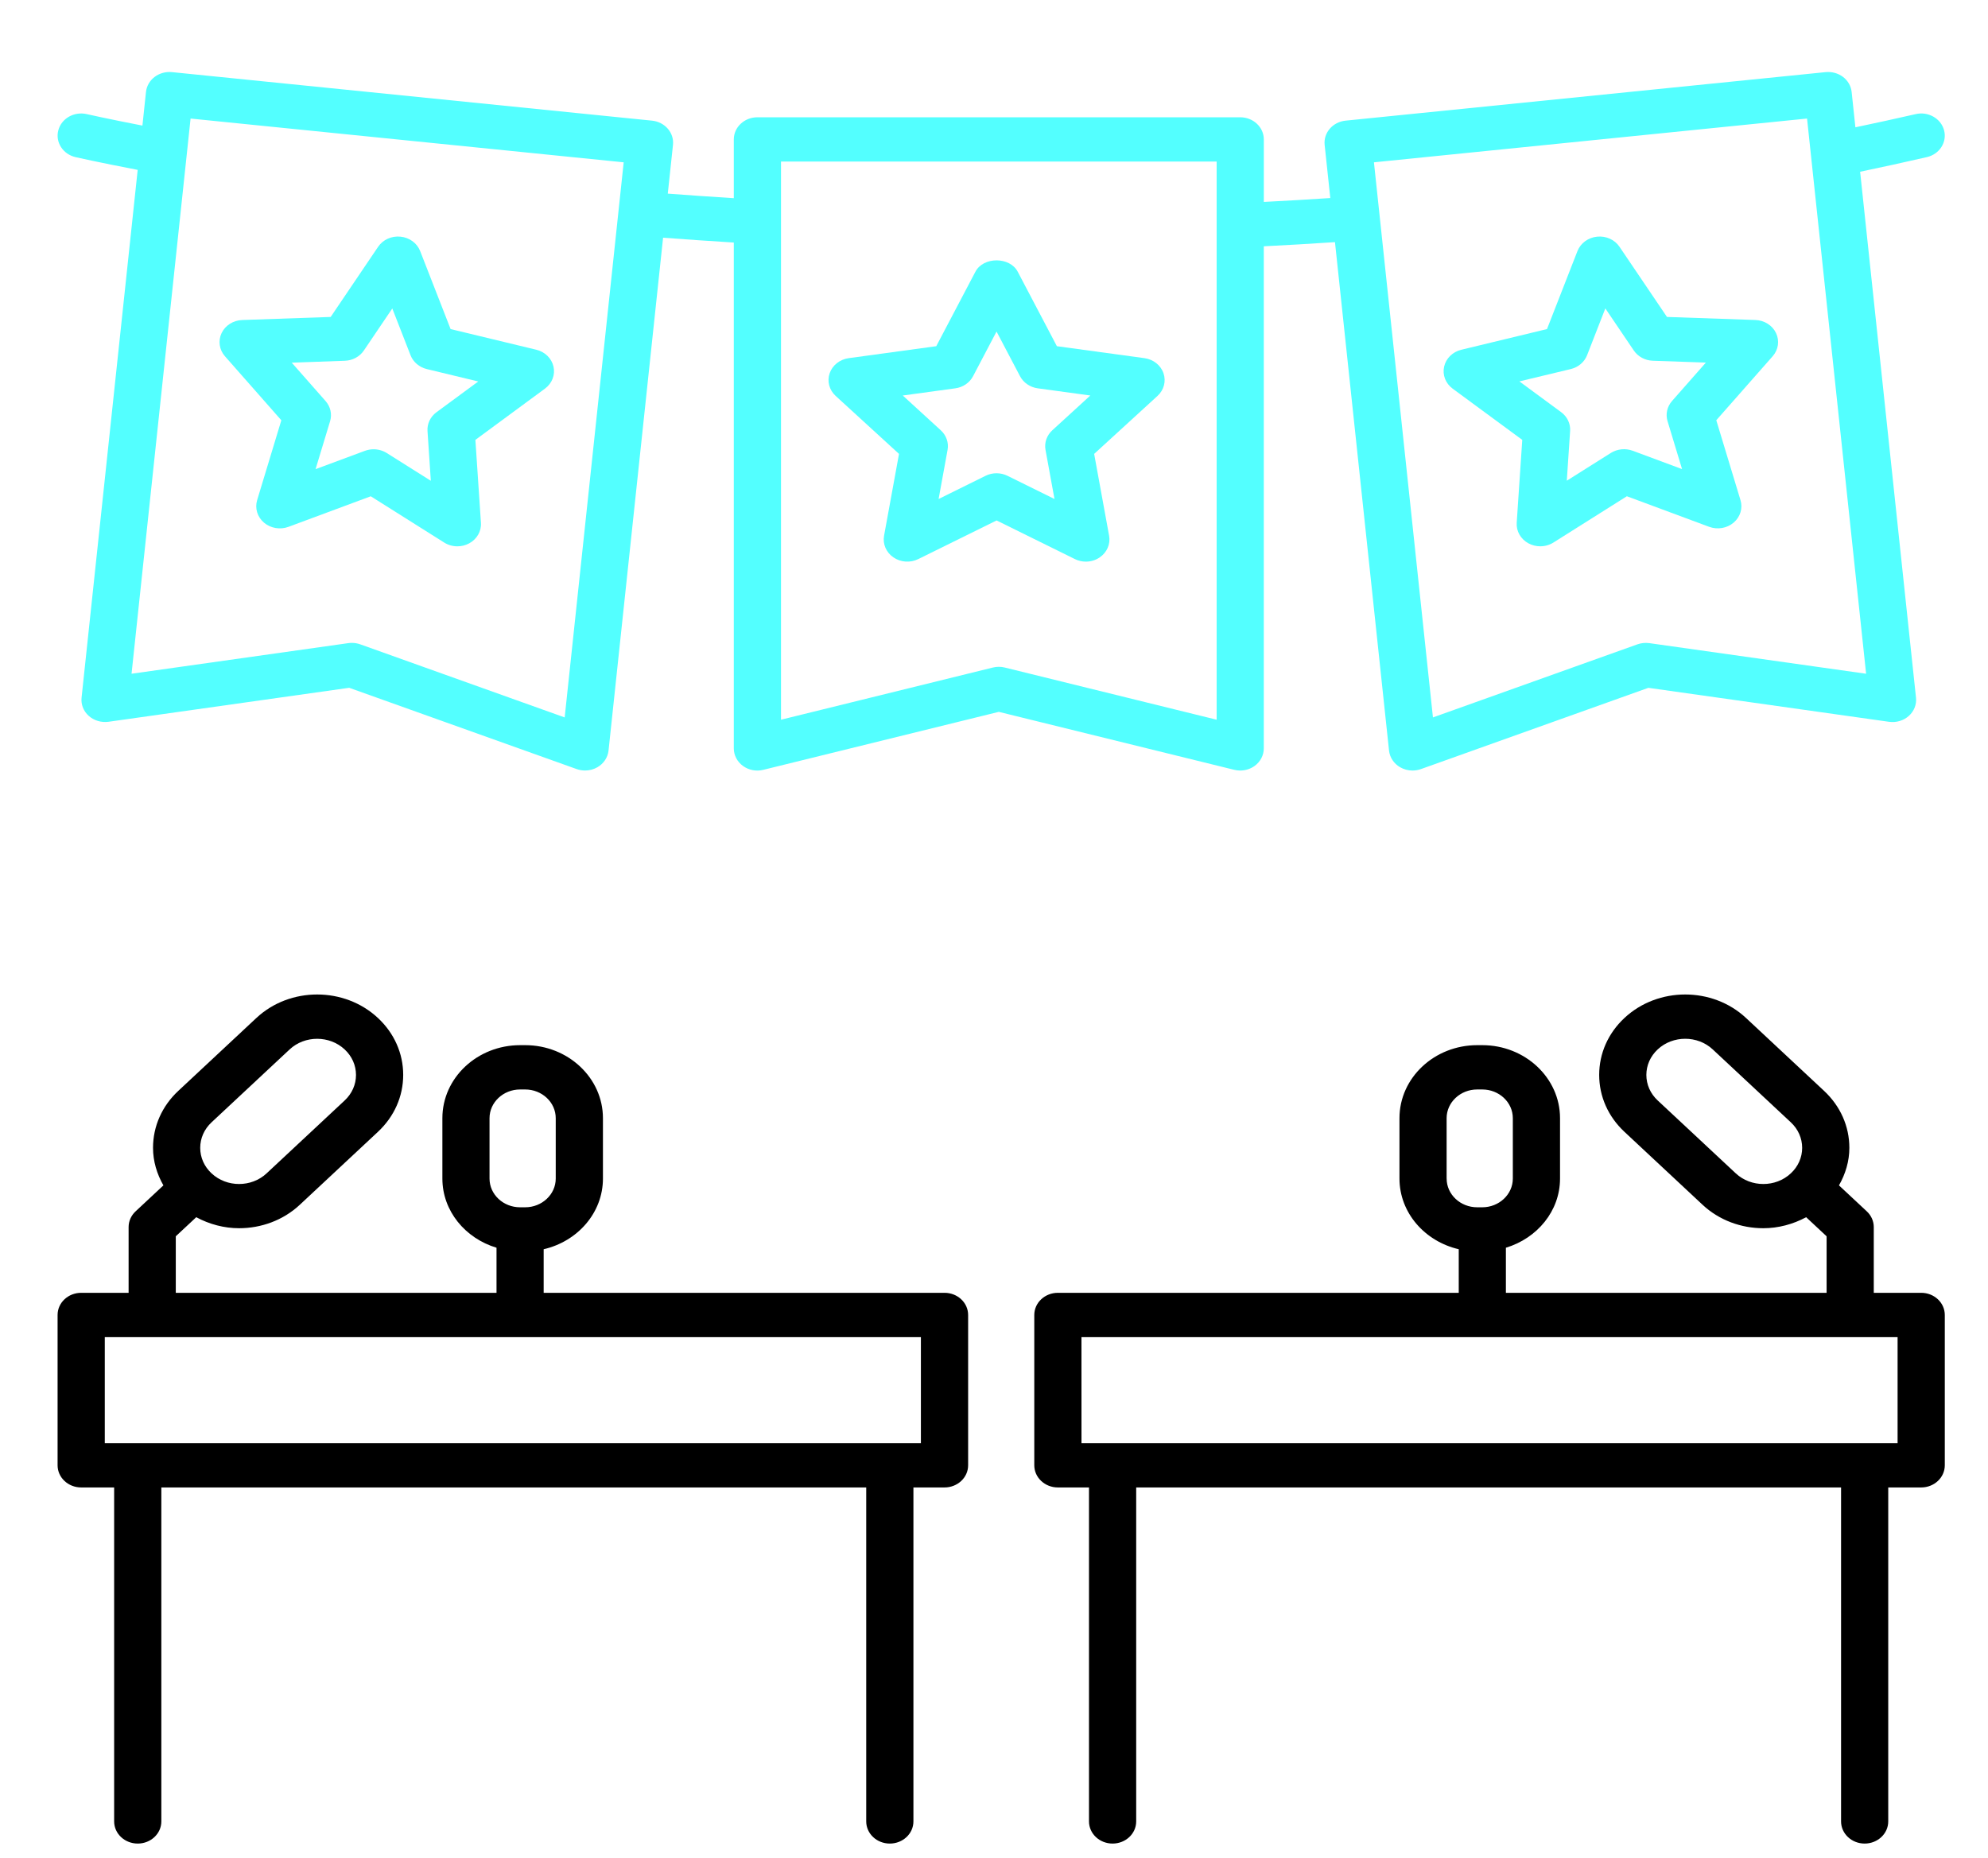
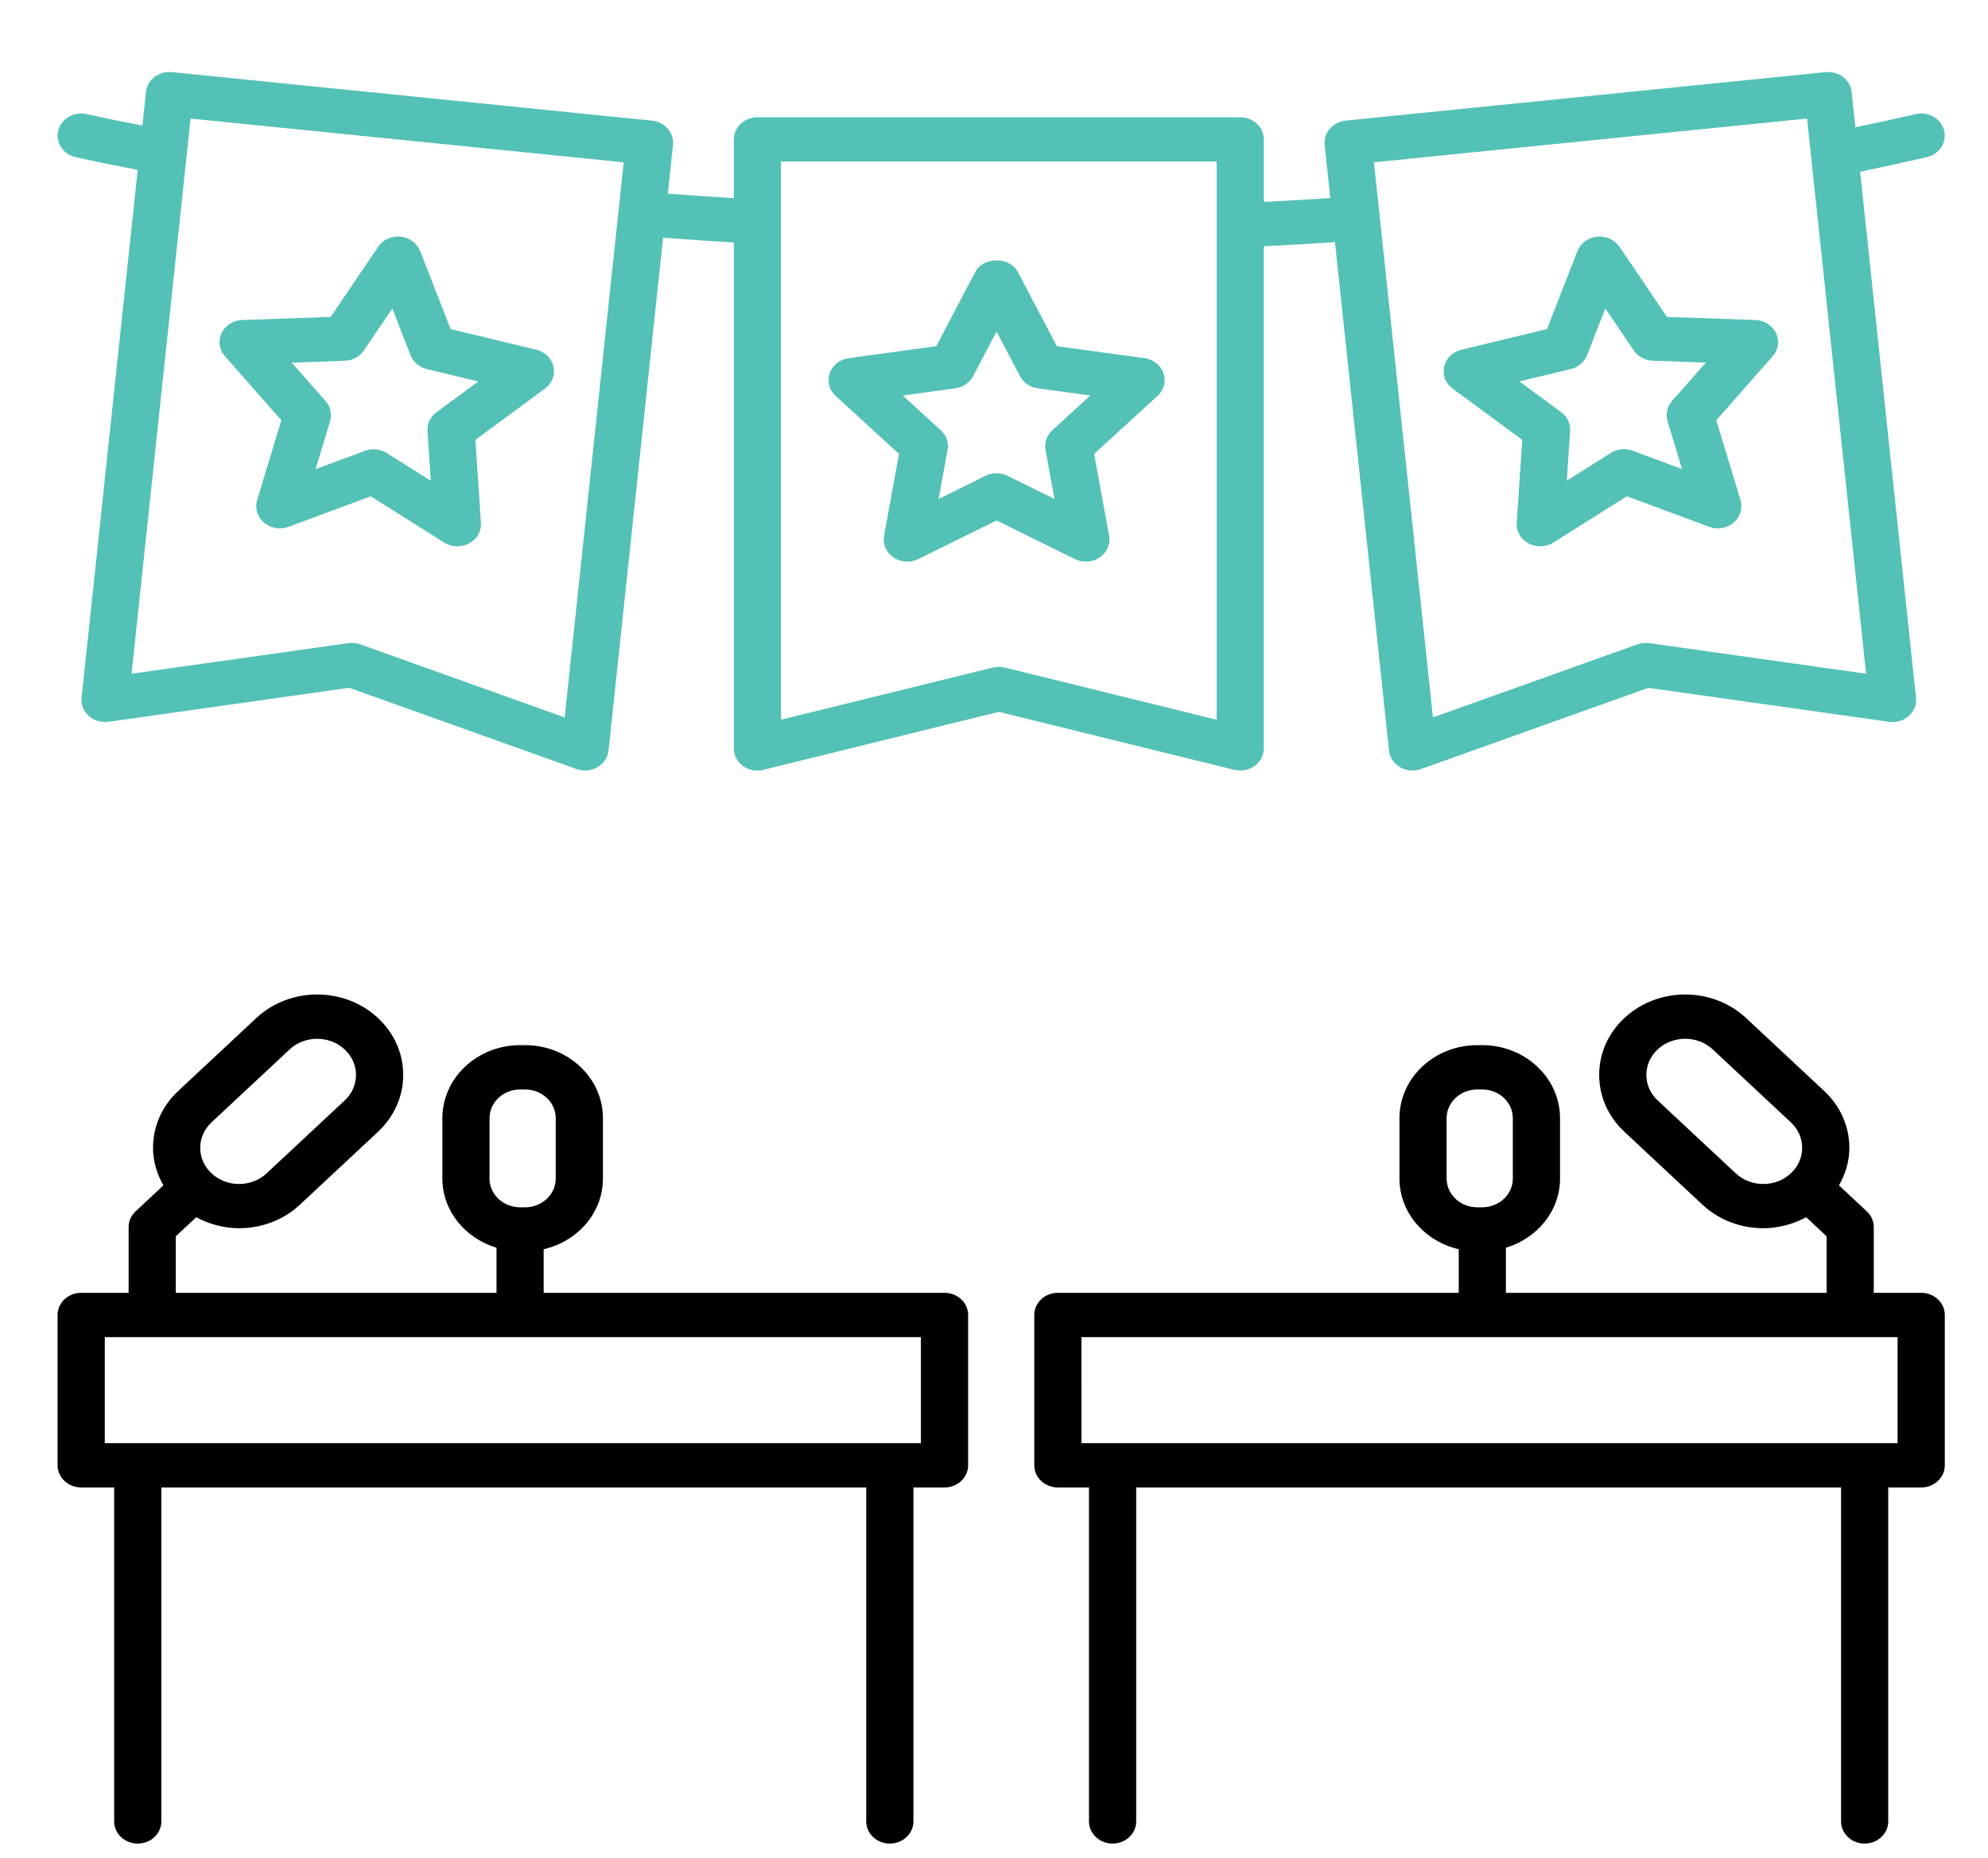
<svg xmlns="http://www.w3.org/2000/svg" version="1.1" x="0px" y="0px" viewBox="0 0 73.115 68.346" xml:space="preserve" id="svg18" width="73.115" height="68.346">
  <defs id="defs22" />
  <path d="m 5.066,67.817 c 0.479,0 0.868,-0.364 0.868,-0.815 V 54.717 H 31.858 v 12.285 c 0,0.45 0.388,0.815 0.868,0.815 0.479,0 0.868,-0.364 0.868,-0.815 V 54.717 h 1.144 c 0.479,0 0.868,-0.364 0.868,-0.815 v -5.53 c 0,-0.45 -0.388,-0.815 -0.868,-0.815 H 19.995 v -1.603 c 1.248,-0.288 2.18,-1.34 2.18,-2.6 v -2.222 c 0,-1.48 -1.283,-2.685 -2.859,-2.685 h -0.187 c -1.577,0 -2.859,1.204 -2.859,2.685 v 2.222 c 0,1.194 0.84,2.197 1.991,2.545 v 1.658 H 6.465 v -2.079 l 0.752,-0.702 c 0.487,0.262 1.029,0.405 1.576,0.405 0.81,0 1.619,-0.288 2.235,-0.864 l 2.872,-2.682 c 0.599,-0.559 0.929,-1.303 0.929,-2.094 0,-0.791 -0.33,-1.535 -0.929,-2.094 -1.233,-1.152 -3.238,-1.152 -4.471,0 l -2.872,2.682 c -0.599,0.559 -0.929,1.303 -0.929,2.095 2.645e-4,0.492 0.141,0.959 0.382,1.381 l -1.024,0.956 c -0.164,0.153 -0.256,0.36 -0.256,0.578 v 2.418 H 2.986 c -0.479,0 -0.868,0.364 -0.868,0.815 v 5.53 c 0,0.45 0.388,0.815 0.868,0.815 h 1.212 v 12.285 c 0,0.45 0.388,0.815 0.868,0.815 z M 18.004,41.133 c 0,-0.582 0.505,-1.056 1.124,-1.056 h 0.187 c 0.62,0 1.124,0.473 1.124,1.056 v 2.222 c 0,0.582 -0.505,1.056 -1.124,1.056 h -0.187 c -0.62,0 -1.124,-0.473 -1.124,-1.056 z M 7.78,41.286 10.652,38.604 c 0.279,-0.261 0.646,-0.391 1.012,-0.391 0.366,0 0.733,0.13 1.012,0.391 0.269,0.251 0.417,0.585 0.417,0.939 0,0.354 -0.148,0.687 -0.417,0.939 L 9.805,43.163 c -0.558,0.522 -1.466,0.522 -2.024,0 -4.234e-4,0 -4.234e-4,0 -4.234e-4,0 -0.269,-0.251 -0.417,-0.584 -0.417,-0.938 0,-0.355 0.148,-0.688 0.417,-0.94 z M 3.854,49.187 H 33.869 v 3.9 H 3.854 Z" id="path2" style="stroke-width:0.841" />
  <path d="m 68.578,67.817 c 0.479,0 0.868,-0.364 0.868,-0.815 V 54.717 h 1.212 c 0.479,0 0.868,-0.364 0.868,-0.815 v -5.53 c 0,-0.45 -0.388,-0.815 -0.868,-0.815 h -1.744 v -2.418 c 0,-0.217 -0.092,-0.425 -0.256,-0.578 l -1.024,-0.956 c 0.24,-0.422 0.382,-0.889 0.382,-1.381 0,-0.792 -0.33,-1.535 -0.929,-2.095 l -2.872,-2.682 c -1.233,-1.152 -3.238,-1.152 -4.471,0 -0.599,0.559 -0.929,1.303 -0.929,2.094 0,0.791 0.33,1.535 0.929,2.094 l 2.872,2.682 c 0.616,0.576 1.426,0.864 2.235,0.864 0.547,0 1.088,-0.143 1.576,-0.405 l 0.752,0.702 v 2.079 H 55.384 v -1.658 c 1.151,-0.348 1.991,-1.35 1.991,-2.545 v -2.222 c 0,-1.48 -1.283,-2.685 -2.859,-2.685 H 54.329 c -1.577,0 -2.859,1.204 -2.859,2.685 v 2.222 c 0,1.259 0.932,2.311 2.18,2.6 v 1.603 H 38.907 c -0.479,0 -0.868,0.364 -0.868,0.815 v 5.53 c 0,0.45 0.388,0.815 0.868,0.815 h 1.144 v 12.285 c 0,0.45 0.388,0.815 0.868,0.815 0.479,0 0.868,-0.364 0.868,-0.815 V 54.717 h 25.924 v 12.285 c 0,0.45 0.388,0.815 0.868,0.815 z M 65.863,43.163 c -0.557,0.522 -1.465,0.522 -2.024,0 l -2.872,-2.682 c -0.269,-0.251 -0.417,-0.585 -0.417,-0.939 0,-0.354 0.148,-0.687 0.417,-0.939 0.279,-0.261 0.646,-0.391 1.012,-0.391 0.366,0 0.733,0.13 1.012,0.391 l 2.872,2.682 c 0.269,0.251 0.417,0.585 0.417,0.94 0,0.354 -0.148,0.687 -0.417,0.938 0,0 0,0 -4.23e-4,0 z m -12.659,0.192 v -2.222 c 0,-0.582 0.505,-1.056 1.124,-1.056 h 0.187 c 0.62,0 1.124,0.473 1.124,1.056 v 2.222 c 0,0.582 -0.505,1.056 -1.124,1.056 H 54.329 c -0.62,0 -1.124,-0.473 -1.124,-1.056 z m -13.43,5.832 h 30.016 v 3.9 H 39.775 Z" id="path4" style="stroke-width:0.841" />
-   <path d="m 39.532,20.566 c 0.127,0.063 0.266,0.094 0.404,0.094 0.18,0 0.359,-0.052 0.51,-0.156 0.267,-0.182 0.401,-0.491 0.345,-0.796 l -0.55,-3.011 2.33,-2.133 c 0.237,-0.216 0.322,-0.54 0.22,-0.835 -0.102,-0.295 -0.374,-0.51 -0.7,-0.554 L 38.87,12.735 37.43,9.995 c -0.292,-0.557 -1.264,-0.557 -1.556,0 l -1.44,2.74 -3.22,0.44 c -0.327,0.045 -0.598,0.259 -0.7,0.554 -0.102,0.294 -0.017,0.618 0.22,0.835 l 2.33,2.133 -0.55,3.011 c -0.055,0.305 0.078,0.614 0.345,0.796 0.267,0.183 0.621,0.207 0.914,0.062 l 2.88,-1.421 z m -5.012,-2.21 0.33,-1.807 c 0.048,-0.264 -0.045,-0.534 -0.25,-0.721 l -1.398,-1.279 1.932,-0.264 c 0.283,-0.038 0.527,-0.205 0.653,-0.445 l 0.864,-1.644 0.864,1.644 c 0.127,0.24 0.371,0.407 0.653,0.445 l 1.932,0.264 -1.398,1.279 c -0.205,0.187 -0.298,0.457 -0.25,0.721 l 0.33,1.807 -1.728,-0.853 c -0.126,-0.063 -0.265,-0.094 -0.404,-0.094 -0.139,0 -0.277,0.031 -0.404,0.094 z" id="path6" style="fill:#53ffff;fill-opacity:1;stroke-width:0.841" />
-   <path d="m 55.986,16.181 -0.204,3.05 c -0.021,0.309 0.147,0.603 0.434,0.757 0.134,0.072 0.283,0.108 0.432,0.108 0.169,0 0.338,-0.046 0.484,-0.138 l 2.701,-1.703 3.026,1.124 c 0.306,0.113 0.656,0.055 0.901,-0.154 0.245,-0.208 0.343,-0.528 0.252,-0.827 l -0.89,-2.939 2.074,-2.355 c 0.211,-0.239 0.258,-0.57 0.123,-0.853 -0.135,-0.283 -0.43,-0.469 -0.76,-0.48 L 61.308,11.659 59.563,9.079 C 59.387,8.817 59.068,8.672 58.738,8.706 c -0.328,0.033 -0.608,0.239 -0.722,0.53 l -1.12,2.869 -3.151,0.761 c -0.32,0.077 -0.565,0.318 -0.633,0.622 -0.068,0.303 0.053,0.617 0.313,0.808 z m 1.785,-2.605 c 0.277,-0.067 0.5,-0.257 0.599,-0.509 l 0.671,-1.722 1.047,1.548 c 0.153,0.226 0.415,0.368 0.7,0.377 l 1.951,0.068 -1.244,1.412 c -0.182,0.207 -0.244,0.484 -0.166,0.742 l 0.534,1.764 -1.816,-0.675 c -0.265,-0.098 -0.565,-0.068 -0.803,0.081 l -1.62,1.021 0.122,-1.83 c 0.018,-0.267 -0.105,-0.527 -0.33,-0.692 l -1.536,-1.131 z" id="path8" style="fill:#53ffff;fill-opacity:1;stroke-width:0.841" />
-   <path d="M 23.98,4.438 6.325,2.653 C 6.097,2.63 5.865,2.694 5.686,2.83 5.506,2.967 5.392,3.166 5.369,3.382 L 5.238,4.62 C 3.919,4.364 3.201,4.2 3.192,4.198 2.724,4.091 2.257,4.359 2.144,4.796 2.03,5.233 2.315,5.674 2.78,5.781 c 0,0 0.808,0.185 2.284,0.468 L 3,25.664 c -0.027,0.251 0.071,0.498 0.265,0.671 0.194,0.173 0.46,0.251 0.727,0.216 l 8.851,-1.25 8.366,2.99 c 0.1,0.036 0.205,0.053 0.309,0.053 0.159,0 0.317,-0.041 0.456,-0.122 0.23,-0.134 0.38,-0.36 0.407,-0.612 L 24.387,8.744 c 0.849,0.064 1.716,0.124 2.601,0.178 V 27.531 c 0,0.252 0.125,0.491 0.338,0.645 0.213,0.155 0.49,0.209 0.75,0.142 l 8.658,-2.132 8.658,2.132 c 0.073,0.018 0.147,0.027 0.22,0.027 0.19,0 0.377,-0.059 0.53,-0.169 0.213,-0.154 0.338,-0.393 0.338,-0.645 V 9.06 c 0.867,-0.043 1.74,-0.094 2.618,-0.153 l 1.988,18.704 c 0.027,0.252 0.177,0.478 0.407,0.612 0.139,0.08 0.297,0.122 0.456,0.122 0.104,0 0.209,-0.018 0.309,-0.053 l 8.366,-2.99 8.851,1.25 c 0.266,0.037 0.534,-0.042 0.727,-0.216 0.194,-0.173 0.292,-0.421 0.265,-0.671 L 68.412,6.318 C 69.23,6.146 70.048,5.969 70.866,5.78 71.331,5.673 71.615,5.231 71.5,4.794 71.386,4.358 70.914,4.088 70.45,4.199 69.713,4.369 68.976,4.527 68.238,4.683 L 68.1,3.382 C 68.077,3.166 67.963,2.967 67.784,2.83 67.604,2.694 67.374,2.631 67.144,2.653 L 49.489,4.438 c -0.474,0.048 -0.818,0.445 -0.771,0.891 l 0.208,1.956 C 48.107,7.339 47.291,7.387 46.481,7.428 V 5.129 c 0,-0.45 -0.388,-0.815 -0.868,-0.815 H 27.856 c -0.479,0 -0.868,0.364 -0.868,0.815 V 7.29 C 26.163,7.238 25.354,7.183 24.56,7.123 L 24.751,5.329 C 24.798,4.884 24.454,4.486 23.98,4.438 Z M 66.46,4.361 68.632,24.784 60.658,23.658 c -0.148,-0.019 -0.299,-0.005 -0.438,0.045 L 52.701,26.391 50.531,5.971 Z M 28.724,5.943 h 16.022 V 26.475 l -7.791,-1.919 c -0.072,-0.018 -0.146,-0.027 -0.22,-0.027 -0.074,0 -0.148,0.009 -0.22,0.027 L 28.724,26.475 Z M 20.768,26.391 13.249,23.702 c -0.099,-0.035 -0.204,-0.053 -0.309,-0.053 -0.043,0 -0.086,0.003 -0.129,0.009 L 4.838,24.784 7.009,4.361 22.938,5.971 Z" id="path10" style="fill:#53ffff;fill-opacity:1;stroke-width:0.841" />
-   <path d="m 10.347,15.46 -0.89,2.939 c -0.09,0.298 0.008,0.619 0.252,0.827 0.245,0.208 0.595,0.267 0.901,0.154 l 3.026,-1.124 2.702,1.703 c 0.146,0.092 0.315,0.138 0.484,0.138 0.149,0 0.298,-0.036 0.432,-0.108 0.286,-0.154 0.455,-0.448 0.434,-0.757 L 17.484,16.181 20.044,14.295 c 0.26,-0.192 0.381,-0.505 0.313,-0.808 -0.068,-0.304 -0.313,-0.545 -0.633,-0.622 L 16.572,12.105 15.453,9.236 C 15.34,8.945 15.06,8.739 14.731,8.706 14.4,8.672 14.083,8.817 13.906,9.079 l -1.744,2.58 -3.252,0.113 c -0.33,0.011 -0.624,0.197 -0.76,0.48 -0.135,0.283 -0.087,0.613 0.123,0.853 z m 2.335,-2.189 c 0.285,-0.009 0.547,-0.151 0.7,-0.377 l 1.046,-1.547 0.671,1.721 c 0.098,0.252 0.322,0.442 0.599,0.509 l 1.891,0.456 -1.536,1.131 c -0.225,0.165 -0.348,0.425 -0.33,0.692 l 0.122,1.83 -1.621,-1.021 c -0.145,-0.091 -0.314,-0.138 -0.484,-0.138 -0.108,0 -0.216,0.019 -0.319,0.057 l -1.815,0.674 0.534,-1.763 c 0.078,-0.258 0.016,-0.535 -0.166,-0.742 l -1.244,-1.412 z" id="path12" style="fill:#53ffff;fill-opacity:1;stroke-width:0.841" />
+   <path d="m 39.532,20.566 c 0.127,0.063 0.266,0.094 0.404,0.094 0.18,0 0.359,-0.052 0.51,-0.156 0.267,-0.182 0.401,-0.491 0.345,-0.796 l -0.55,-3.011 2.33,-2.133 c 0.237,-0.216 0.322,-0.54 0.22,-0.835 -0.102,-0.295 -0.374,-0.51 -0.7,-0.554 L 38.87,12.735 37.43,9.995 c -0.292,-0.557 -1.264,-0.557 -1.556,0 l -1.44,2.74 -3.22,0.44 c -0.327,0.045 -0.598,0.259 -0.7,0.554 -0.102,0.294 -0.017,0.618 0.22,0.835 l 2.33,2.133 -0.55,3.011 c -0.055,0.305 0.078,0.614 0.345,0.796 0.267,0.183 0.621,0.207 0.914,0.062 l 2.88,-1.421 z m -5.012,-2.21 0.33,-1.807 c 0.048,-0.264 -0.045,-0.534 -0.25,-0.721 l -1.398,-1.279 1.932,-0.264 c 0.283,-0.038 0.527,-0.205 0.653,-0.445 l 0.864,-1.644 0.864,1.644 c 0.127,0.24 0.371,0.407 0.653,0.445 l 1.932,0.264 -1.398,1.279 c -0.205,0.187 -0.298,0.457 -0.25,0.721 l 0.33,1.807 -1.728,-0.853 c -0.126,-0.063 -0.265,-0.094 -0.404,-0.094 -0.139,0 -0.277,0.031 -0.404,0.094 z" id="path6" style="fill:#53c1b6;fill-opacity:1;stroke-width:0.841" />
+   <path d="m 55.986,16.181 -0.204,3.05 c -0.021,0.309 0.147,0.603 0.434,0.757 0.134,0.072 0.283,0.108 0.432,0.108 0.169,0 0.338,-0.046 0.484,-0.138 l 2.701,-1.703 3.026,1.124 c 0.306,0.113 0.656,0.055 0.901,-0.154 0.245,-0.208 0.343,-0.528 0.252,-0.827 l -0.89,-2.939 2.074,-2.355 c 0.211,-0.239 0.258,-0.57 0.123,-0.853 -0.135,-0.283 -0.43,-0.469 -0.76,-0.48 L 61.308,11.659 59.563,9.079 C 59.387,8.817 59.068,8.672 58.738,8.706 c -0.328,0.033 -0.608,0.239 -0.722,0.53 l -1.12,2.869 -3.151,0.761 c -0.32,0.077 -0.565,0.318 -0.633,0.622 -0.068,0.303 0.053,0.617 0.313,0.808 z m 1.785,-2.605 c 0.277,-0.067 0.5,-0.257 0.599,-0.509 l 0.671,-1.722 1.047,1.548 c 0.153,0.226 0.415,0.368 0.7,0.377 l 1.951,0.068 -1.244,1.412 c -0.182,0.207 -0.244,0.484 -0.166,0.742 l 0.534,1.764 -1.816,-0.675 c -0.265,-0.098 -0.565,-0.068 -0.803,0.081 l -1.62,1.021 0.122,-1.83 c 0.018,-0.267 -0.105,-0.527 -0.33,-0.692 l -1.536,-1.131 z" id="path8" style="fill:#53c1b6;fill-opacity:1;stroke-width:0.841" />
+   <path d="M 23.98,4.438 6.325,2.653 C 6.097,2.63 5.865,2.694 5.686,2.83 5.506,2.967 5.392,3.166 5.369,3.382 L 5.238,4.62 C 3.919,4.364 3.201,4.2 3.192,4.198 2.724,4.091 2.257,4.359 2.144,4.796 2.03,5.233 2.315,5.674 2.78,5.781 c 0,0 0.808,0.185 2.284,0.468 L 3,25.664 c -0.027,0.251 0.071,0.498 0.265,0.671 0.194,0.173 0.46,0.251 0.727,0.216 l 8.851,-1.25 8.366,2.99 c 0.1,0.036 0.205,0.053 0.309,0.053 0.159,0 0.317,-0.041 0.456,-0.122 0.23,-0.134 0.38,-0.36 0.407,-0.612 L 24.387,8.744 c 0.849,0.064 1.716,0.124 2.601,0.178 V 27.531 c 0,0.252 0.125,0.491 0.338,0.645 0.213,0.155 0.49,0.209 0.75,0.142 l 8.658,-2.132 8.658,2.132 c 0.073,0.018 0.147,0.027 0.22,0.027 0.19,0 0.377,-0.059 0.53,-0.169 0.213,-0.154 0.338,-0.393 0.338,-0.645 V 9.06 c 0.867,-0.043 1.74,-0.094 2.618,-0.153 l 1.988,18.704 c 0.027,0.252 0.177,0.478 0.407,0.612 0.139,0.08 0.297,0.122 0.456,0.122 0.104,0 0.209,-0.018 0.309,-0.053 l 8.366,-2.99 8.851,1.25 c 0.266,0.037 0.534,-0.042 0.727,-0.216 0.194,-0.173 0.292,-0.421 0.265,-0.671 L 68.412,6.318 C 69.23,6.146 70.048,5.969 70.866,5.78 71.331,5.673 71.615,5.231 71.5,4.794 71.386,4.358 70.914,4.088 70.45,4.199 69.713,4.369 68.976,4.527 68.238,4.683 L 68.1,3.382 C 68.077,3.166 67.963,2.967 67.784,2.83 67.604,2.694 67.374,2.631 67.144,2.653 L 49.489,4.438 c -0.474,0.048 -0.818,0.445 -0.771,0.891 l 0.208,1.956 C 48.107,7.339 47.291,7.387 46.481,7.428 V 5.129 c 0,-0.45 -0.388,-0.815 -0.868,-0.815 H 27.856 c -0.479,0 -0.868,0.364 -0.868,0.815 V 7.29 C 26.163,7.238 25.354,7.183 24.56,7.123 L 24.751,5.329 C 24.798,4.884 24.454,4.486 23.98,4.438 Z M 66.46,4.361 68.632,24.784 60.658,23.658 c -0.148,-0.019 -0.299,-0.005 -0.438,0.045 L 52.701,26.391 50.531,5.971 Z M 28.724,5.943 h 16.022 V 26.475 l -7.791,-1.919 c -0.072,-0.018 -0.146,-0.027 -0.22,-0.027 -0.074,0 -0.148,0.009 -0.22,0.027 L 28.724,26.475 Z M 20.768,26.391 13.249,23.702 c -0.099,-0.035 -0.204,-0.053 -0.309,-0.053 -0.043,0 -0.086,0.003 -0.129,0.009 L 4.838,24.784 7.009,4.361 22.938,5.971 Z" id="path10" style="fill:#53c1b6;fill-opacity:1;stroke-width:0.841" />
+   <path d="m 10.347,15.46 -0.89,2.939 c -0.09,0.298 0.008,0.619 0.252,0.827 0.245,0.208 0.595,0.267 0.901,0.154 l 3.026,-1.124 2.702,1.703 c 0.146,0.092 0.315,0.138 0.484,0.138 0.149,0 0.298,-0.036 0.432,-0.108 0.286,-0.154 0.455,-0.448 0.434,-0.757 L 17.484,16.181 20.044,14.295 c 0.26,-0.192 0.381,-0.505 0.313,-0.808 -0.068,-0.304 -0.313,-0.545 -0.633,-0.622 L 16.572,12.105 15.453,9.236 C 15.34,8.945 15.06,8.739 14.731,8.706 14.4,8.672 14.083,8.817 13.906,9.079 l -1.744,2.58 -3.252,0.113 c -0.33,0.011 -0.624,0.197 -0.76,0.48 -0.135,0.283 -0.087,0.613 0.123,0.853 z m 2.335,-2.189 c 0.285,-0.009 0.547,-0.151 0.7,-0.377 l 1.046,-1.547 0.671,1.721 c 0.098,0.252 0.322,0.442 0.599,0.509 l 1.891,0.456 -1.536,1.131 c -0.225,0.165 -0.348,0.425 -0.33,0.692 l 0.122,1.83 -1.621,-1.021 c -0.145,-0.091 -0.314,-0.138 -0.484,-0.138 -0.108,0 -0.216,0.019 -0.319,0.057 l -1.815,0.674 0.534,-1.763 c 0.078,-0.258 0.016,-0.535 -0.166,-0.742 l -1.244,-1.412 z" id="path12" style="fill:#53c1b6;fill-opacity:1;stroke-width:0.841" />
</svg>
